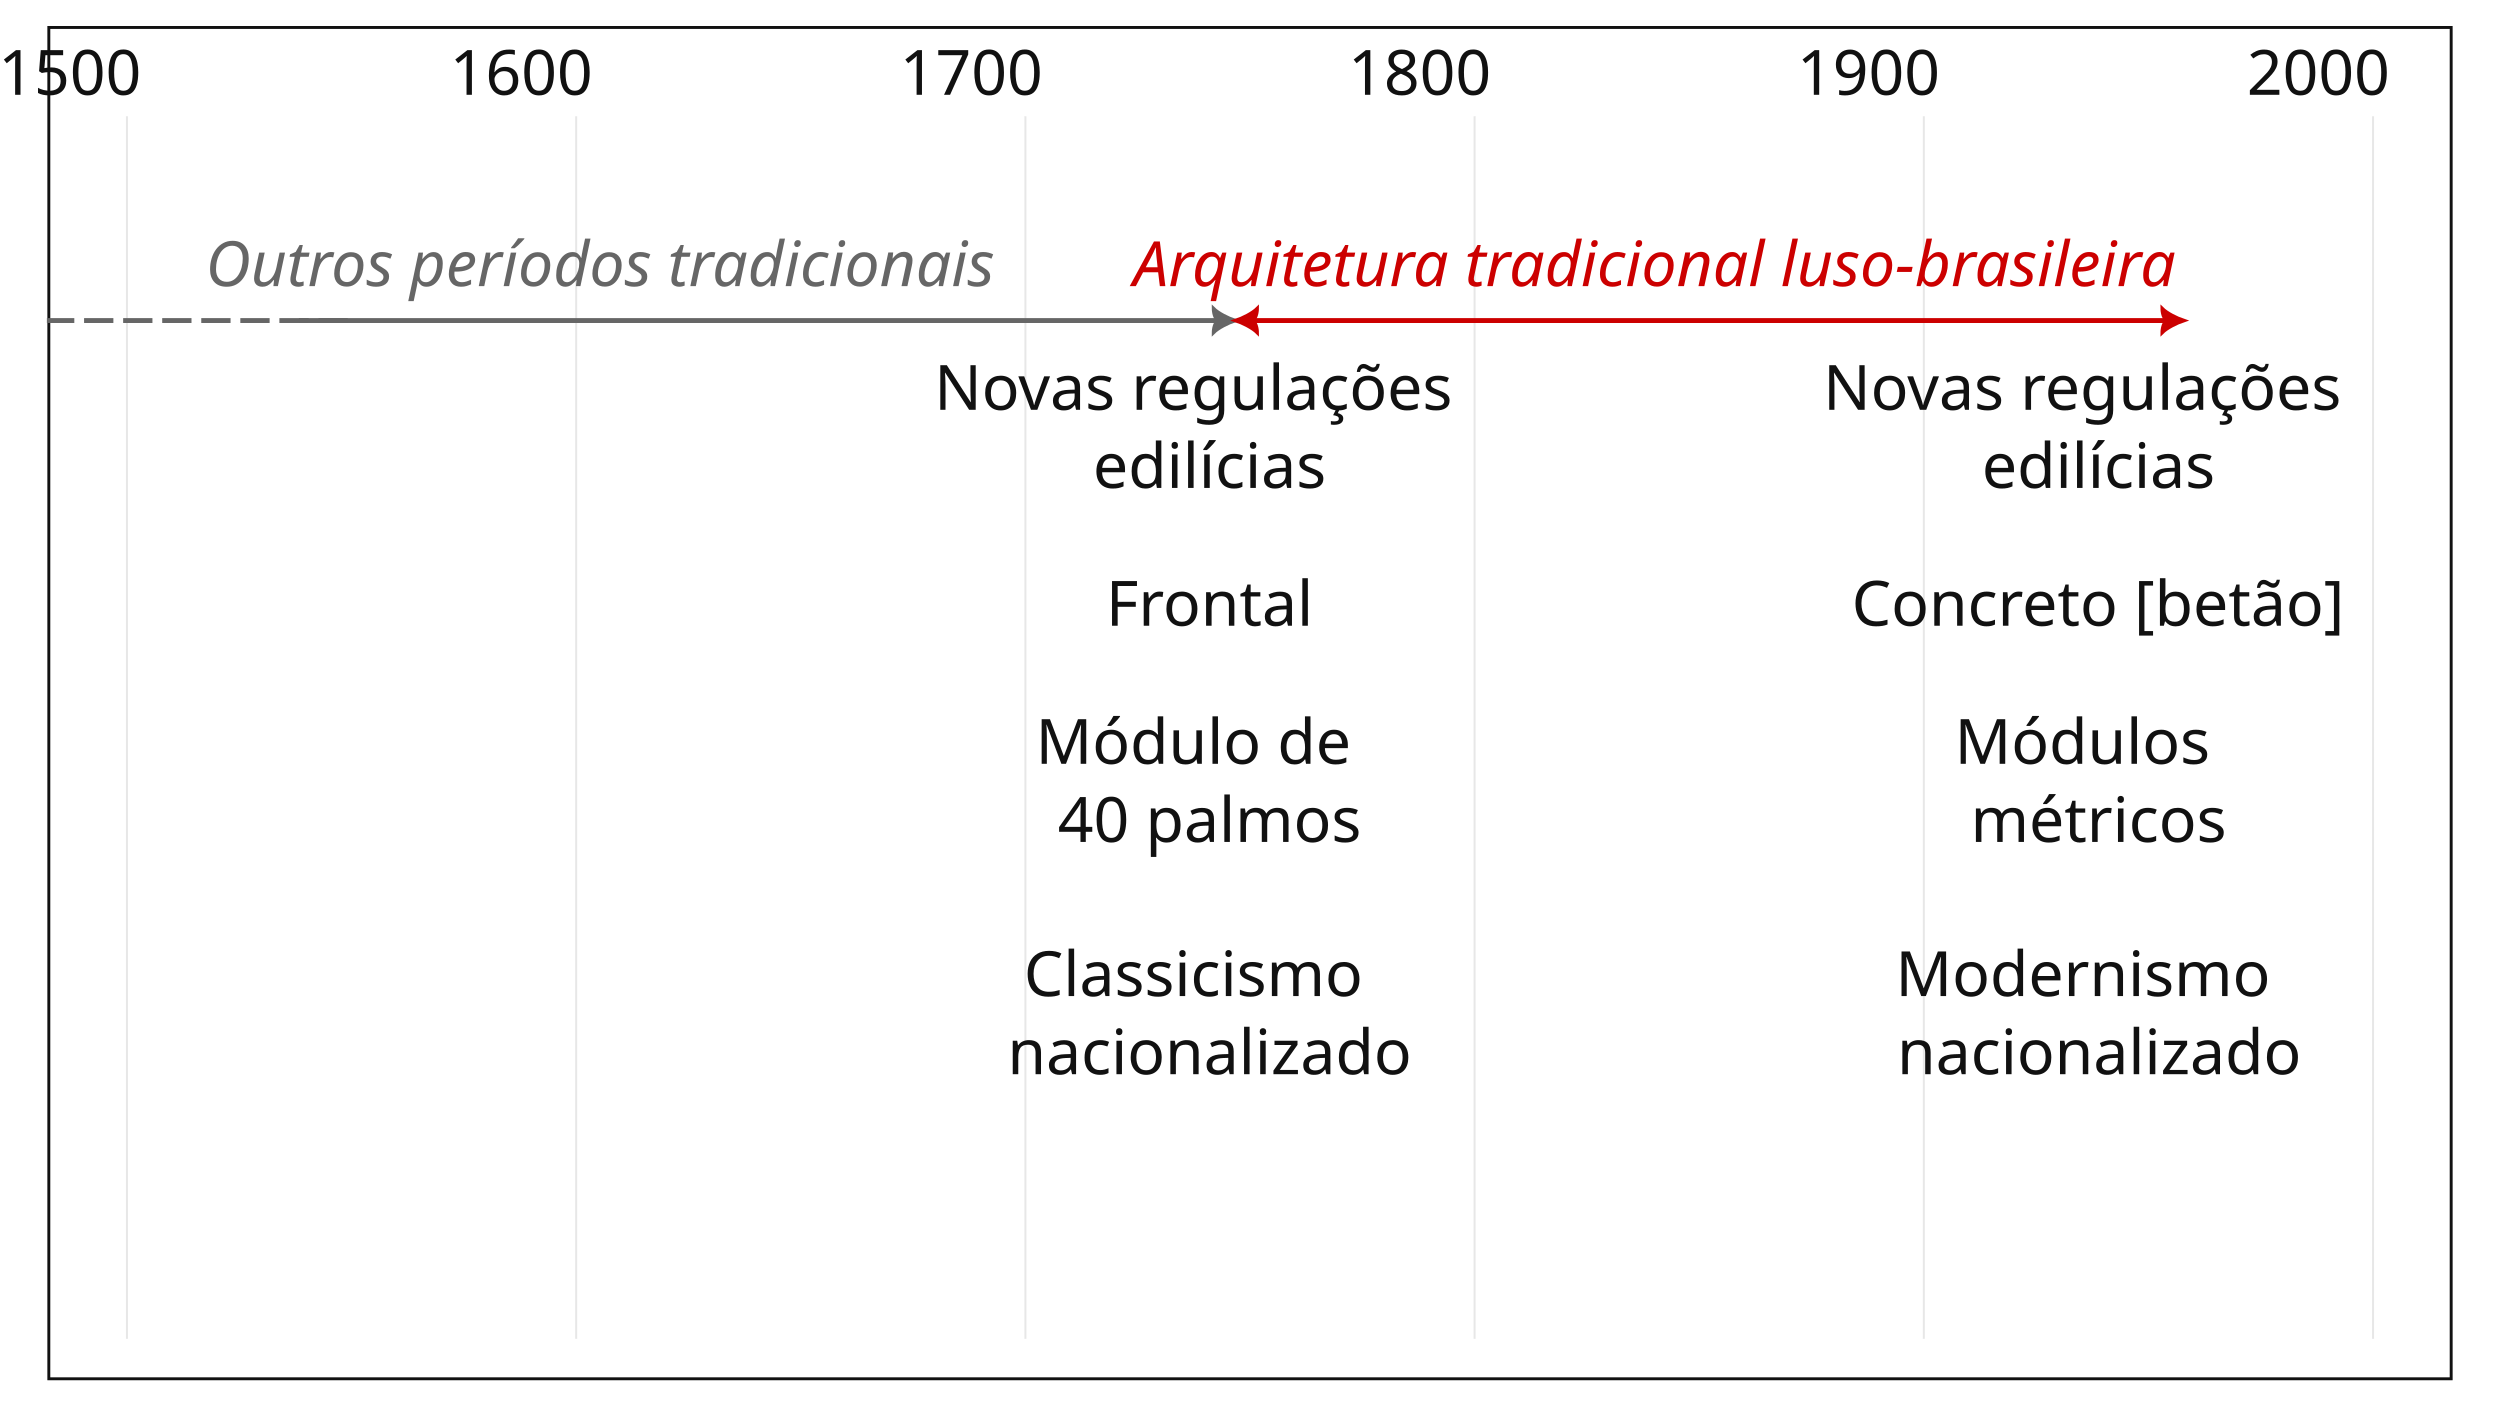
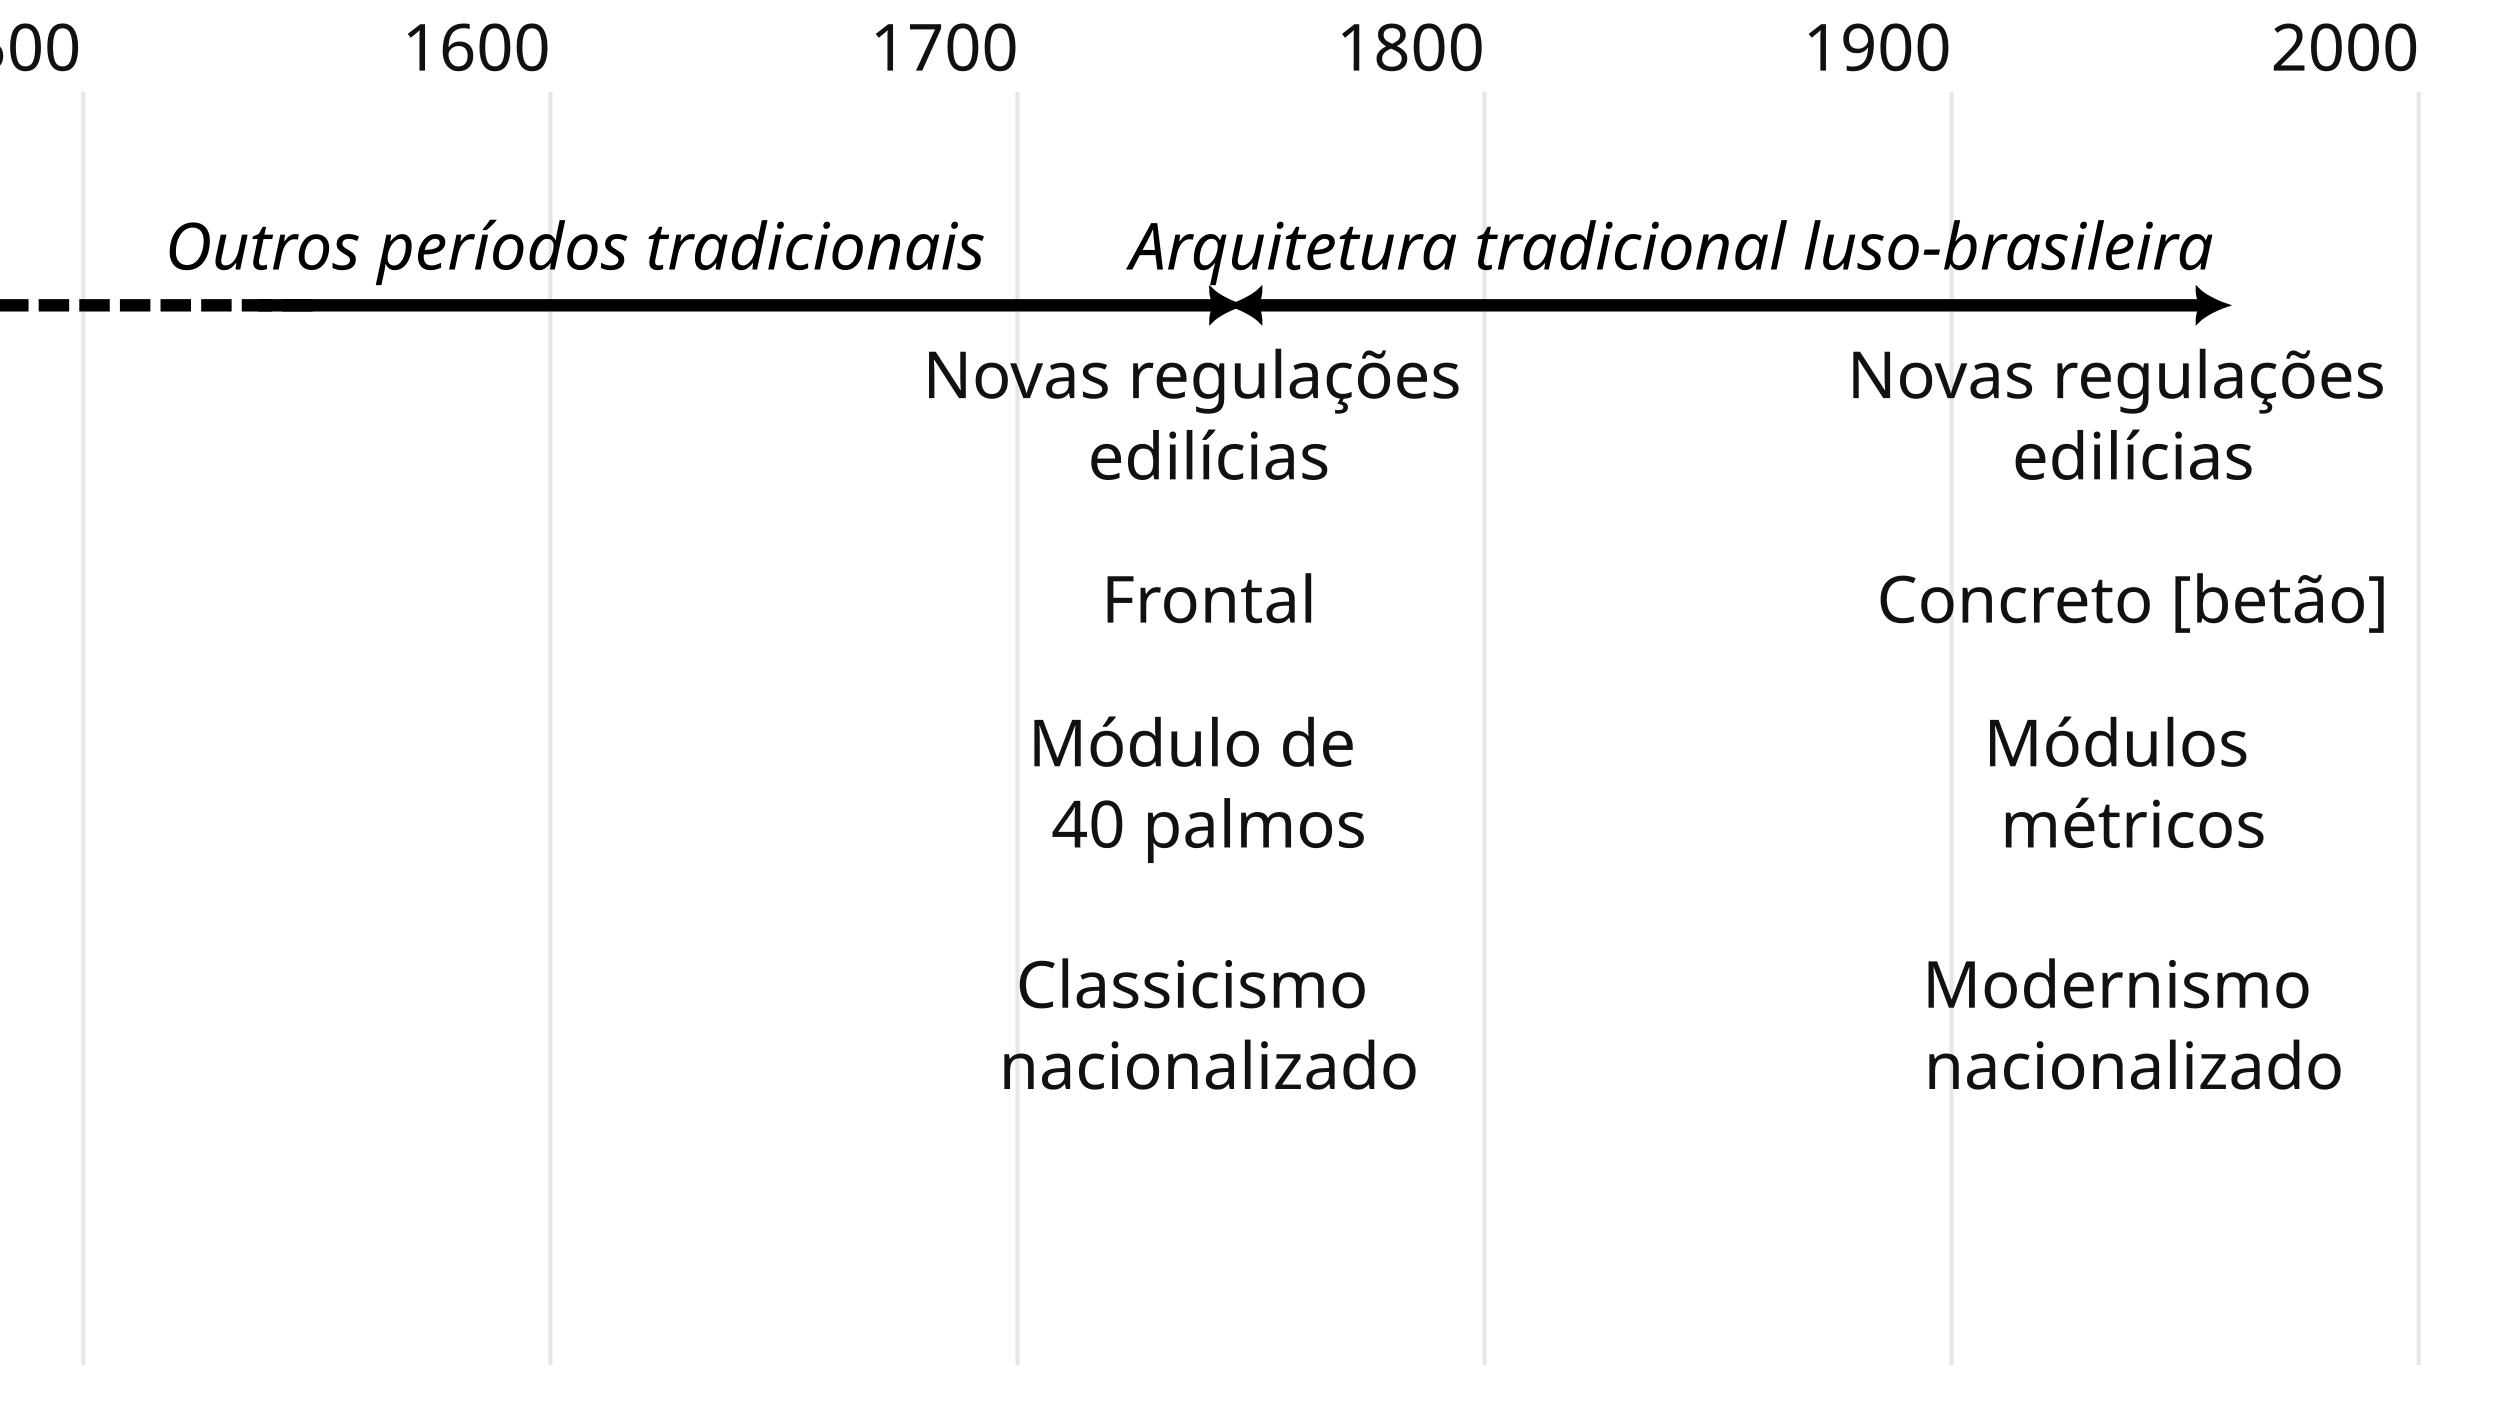
- <svg xmlns="http://www.w3.org/2000/svg" width="2560" height="1440" viewBox="0 0 2560 1440" version="1.1" id="svg1" xml:space="preserve">
+ <svg xmlns="http://www.w3.org/2000/svg" width="160mm" height="90mm" viewBox="0 0 604.724 340.157" version="1.1" id="svg1" xml:space="preserve">
  <defs id="defs1">
-     <marker style="overflow:visible" id="marker31" refX="0" refY="0" orient="auto-start-reverse" markerWidth="1" markerHeight="1" viewBox="0 0 1 1" preserveAspectRatio="xMidYMid">
+     <marker style="overflow:visible" id="marker31" refX="0" refY="0" orient="auto-start-reverse" markerWidth="0.5" markerHeight="0.5" viewBox="0 0 1 1" preserveAspectRatio="xMidYMid">
      <path transform="scale(0.5)" style="fill:context-stroke;fill-rule:evenodd;stroke:context-stroke;stroke-width:1pt" d="m 6,0 c -3,1 -7,3 -9,5 0,0 0,-4 2,-5 -2,-1 -2,-5 -2,-5 2,2 6,4 9,5 z" id="path31" />
    </marker>
-     <marker style="overflow:visible" id="ArrowTriangleStylized" refX="0" refY="0" orient="auto-start-reverse" markerWidth="1" markerHeight="1" viewBox="0 0 1 1" preserveAspectRatio="xMidYMid">
+     <marker style="overflow:visible" id="ArrowTriangleStylized" refX="0" refY="0" orient="auto-start-reverse" markerWidth="0.5" markerHeight="0.5" viewBox="0 0 1 1" preserveAspectRatio="xMidYMid">
      <path transform="scale(0.5)" style="fill:context-stroke;fill-rule:evenodd;stroke:context-stroke;stroke-width:1pt" d="m 6,0 c -3,1 -7,3 -9,5 0,0 0,-4 2,-5 -2,-1 -2,-5 -2,-5 2,2 6,4 9,5 z" id="path4" />
    </marker>
  </defs>
  <g id="layer3" style="display:none" transform="translate(-5378.644)">
    <rect style="fill:#fffff8;fill-opacity:1;stroke:none;stroke-width:5;stroke-linecap:square;stroke-miterlimit:9.999;stroke-opacity:1" id="rect81" width="2560" height="1440" x="5378.644" y="0" />
  </g>
-   <g id="layer1" transform="translate(-5378.644)">
-     <rect style="fill:none;fill-opacity:0.503;stroke:#111111;stroke-width:3;stroke-linecap:square;stroke-miterlimit:9.999;stroke-opacity:1" id="rect68" width="2460" height="1383.75" x="5428.644" y="28.125" />
-     <path style="fill:none;fill-opacity:0.503;stroke:#111111;stroke-width:2.04;stroke-linecap:square;stroke-miterlimit:9.999;stroke-opacity:0.1" d="m 80,70 v 1300 m 460,-1300 v 1300 m 460,-1300 v 1300 m 460,-1300 v 1300 m 460,-1300 v 1300 m 460,-1300 v 1300" id="path68" transform="matrix(1,0,0,0.9615385,5428.644,52.69231)" />
-     <g id="g73" transform="translate(5378.644)">
-       <text xml:space="preserve" style="font-style:normal;font-variant:normal;font-weight:normal;font-stretch:condensed;font-size:64px;font-family:'Fira Sans Condensed';-inkscape-font-specification:'Fira Sans Condensed, Condensed';font-variant-ligatures:discretionary-ligatures historical-ligatures ;font-variant-caps:normal;font-variant-numeric:oldstyle-nums proportional-nums ;text-align:center;text-anchor:middle;fill:#111111;fill-opacity:1;stroke:none;stroke-width:3;stroke-linecap:square;stroke-miterlimit:9.999;stroke-opacity:0.4;font-variant-east-asian:" x="129.728" y="97.072" id="text68">
-         <tspan id="tspan68" x="129.728" y="97.072" style="font-style:normal;font-variant:normal;font-weight:normal;font-stretch:condensed;font-size:64px;font-family:'Fira Sans Condensed';-inkscape-font-specification:'Fira Sans Condensed, Condensed';font-variant-ligatures:discretionary-ligatures historical-ligatures ;font-variant-caps:normal;font-variant-numeric:oldstyle-nums proportional-nums ;text-align:center;text-anchor:middle;fill:#111111;fill-opacity:1;stroke:none;font-variant-east-asian:">1500</tspan>
+   <g id="layer4" transform="translate(-5378.644)">
+     <g id="layer1" transform="matrix(0.2456232,0,0,0.2456232,4045.734,-6.77)" style="stroke-width:4.071">
+       <path style="fill:none;fill-opacity:0.503;stroke:#111111;stroke-width:4.152;stroke-linecap:square;stroke-miterlimit:9.999;stroke-opacity:0.1" d="m 80,70 v 1300 m 460,-1300 v 1300 m 460,-1300 v 1300 m 460,-1300 v 1300 m 460,-1300 v 1300 m 460,-1300 v 1300" id="path68" transform="matrix(1,0,0,0.9615385,5428.644,52.69231)" />
+       <g id="g73" transform="translate(5378.644)" style="stroke-width:4.071">
+         <text xml:space="preserve" style="font-style:normal;font-variant:normal;font-weight:normal;font-stretch:condensed;font-size:64px;font-family:'Fira Sans Condensed';-inkscape-font-specification:'Fira Sans Condensed, Condensed';font-variant-ligatures:discretionary-ligatures historical-ligatures;font-variant-caps:normal;font-variant-numeric:oldstyle-nums proportional-nums;text-align:center;text-anchor:middle;fill:#111111;fill-opacity:1;stroke:none;stroke-width:12.214;stroke-linecap:square;stroke-miterlimit:9.999;stroke-opacity:0.4" x="129.728" y="97.072" id="text68">
+           <tspan id="tspan68" x="129.728" y="97.072" style="font-style:normal;font-variant:normal;font-weight:normal;font-stretch:condensed;font-size:64px;font-family:'Fira Sans Condensed';-inkscape-font-specification:'Fira Sans Condensed, Condensed';font-variant-ligatures:discretionary-ligatures historical-ligatures;font-variant-caps:normal;font-variant-numeric:oldstyle-nums proportional-nums;text-align:center;text-anchor:middle;fill:#111111;fill-opacity:1;stroke:none;stroke-width:12.214">1500</tspan>
+         </text>
+         <text xml:space="preserve" style="font-style:normal;font-variant:normal;font-weight:normal;font-stretch:condensed;font-size:64px;font-family:'Fira Sans Condensed';-inkscape-font-specification:'Fira Sans Condensed, Condensed';font-variant-ligatures:discretionary-ligatures historical-ligatures;font-variant-caps:normal;font-variant-numeric:oldstyle-nums proportional-nums;text-align:center;text-anchor:middle;fill:#111111;fill-opacity:1;stroke:none;stroke-width:12.214;stroke-linecap:square;stroke-miterlimit:9.999;stroke-opacity:0.4" x="591.968" y="97.072" id="text69">
+           <tspan id="tspan69" x="591.968" y="97.072" style="font-style:normal;font-variant:normal;font-weight:normal;font-stretch:condensed;font-size:64px;font-family:'Fira Sans Condensed';-inkscape-font-specification:'Fira Sans Condensed, Condensed';font-variant-ligatures:discretionary-ligatures historical-ligatures;font-variant-caps:normal;font-variant-numeric:oldstyle-nums proportional-nums;text-align:center;text-anchor:middle;fill:#111111;fill-opacity:1;stroke:none;stroke-width:12.214">1600</tspan>
+         </text>
+         <text xml:space="preserve" style="font-style:normal;font-variant:normal;font-weight:normal;font-stretch:condensed;font-size:64px;font-family:'Fira Sans Condensed';-inkscape-font-specification:'Fira Sans Condensed, Condensed';font-variant-ligatures:discretionary-ligatures historical-ligatures;font-variant-caps:normal;font-variant-numeric:oldstyle-nums proportional-nums;text-align:center;text-anchor:middle;fill:#111111;fill-opacity:1;stroke:none;stroke-width:12.214;stroke-linecap:square;stroke-miterlimit:9.999;stroke-opacity:0.4" x="1052.832" y="97.072" id="text70">
+           <tspan id="tspan70" x="1052.832" y="97.072" style="font-style:normal;font-variant:normal;font-weight:normal;font-stretch:condensed;font-size:64px;font-family:'Fira Sans Condensed';-inkscape-font-specification:'Fira Sans Condensed, Condensed';font-variant-ligatures:discretionary-ligatures historical-ligatures;font-variant-caps:normal;font-variant-numeric:oldstyle-nums proportional-nums;text-align:center;text-anchor:middle;fill:#111111;fill-opacity:1;stroke:none;stroke-width:12.214">1700</tspan>
+         </text>
+         <text xml:space="preserve" style="font-style:normal;font-variant:normal;font-weight:normal;font-stretch:condensed;font-size:64px;font-family:'Fira Sans Condensed';-inkscape-font-specification:'Fira Sans Condensed, Condensed';font-variant-ligatures:discretionary-ligatures historical-ligatures;font-variant-caps:normal;font-variant-numeric:oldstyle-nums proportional-nums;text-align:center;text-anchor:middle;fill:#111111;fill-opacity:1;stroke:none;stroke-width:12.214;stroke-linecap:square;stroke-miterlimit:9.999;stroke-opacity:0.4" x="1511.968" y="97.072" id="text71">
+           <tspan id="tspan71" x="1511.968" y="97.072" style="font-style:normal;font-variant:normal;font-weight:normal;font-stretch:condensed;font-size:64px;font-family:'Fira Sans Condensed';-inkscape-font-specification:'Fira Sans Condensed, Condensed';font-variant-ligatures:discretionary-ligatures historical-ligatures;font-variant-caps:normal;font-variant-numeric:oldstyle-nums proportional-nums;text-align:center;text-anchor:middle;fill:#111111;fill-opacity:1;stroke:none;stroke-width:12.214">1800</tspan>
+         </text>
+         <text xml:space="preserve" style="font-style:normal;font-variant:normal;font-weight:normal;font-stretch:condensed;font-size:64px;font-family:'Fira Sans Condensed';-inkscape-font-specification:'Fira Sans Condensed, Condensed';font-variant-ligatures:discretionary-ligatures historical-ligatures;font-variant-caps:normal;font-variant-numeric:oldstyle-nums proportional-nums;text-align:center;text-anchor:middle;fill:#111111;fill-opacity:1;stroke:none;stroke-width:12.214;stroke-linecap:square;stroke-miterlimit:9.999;stroke-opacity:0.4" x="1971.584" y="97.072" id="text72">
+           <tspan id="tspan72" x="1971.584" y="97.072" style="font-style:normal;font-variant:normal;font-weight:normal;font-stretch:condensed;font-size:64px;font-family:'Fira Sans Condensed';-inkscape-font-specification:'Fira Sans Condensed, Condensed';font-variant-ligatures:discretionary-ligatures historical-ligatures;font-variant-caps:normal;font-variant-numeric:oldstyle-nums proportional-nums;text-align:center;text-anchor:middle;fill:#111111;fill-opacity:1;stroke:none;stroke-width:12.214">1900</tspan>
+         </text>
+         <text xml:space="preserve" style="font-style:normal;font-variant:normal;font-weight:normal;font-stretch:condensed;font-size:64px;font-family:'Fira Sans Condensed';-inkscape-font-specification:'Fira Sans Condensed, Condensed';font-variant-ligatures:discretionary-ligatures historical-ligatures;font-variant-caps:normal;font-variant-numeric:oldstyle-nums proportional-nums;text-align:center;text-anchor:middle;fill:#111111;fill-opacity:1;stroke:none;stroke-width:12.214;stroke-linecap:square;stroke-miterlimit:9.999;stroke-opacity:0.4" x="2432.24" y="97.072" id="text73">
+           <tspan x="2432.24" y="97.072" id="tspan73" style="font-style:normal;font-variant:normal;font-weight:normal;font-stretch:condensed;font-size:64px;font-family:'Fira Sans Condensed';-inkscape-font-specification:'Fira Sans Condensed, Condensed';font-variant-ligatures:discretionary-ligatures historical-ligatures;font-variant-caps:normal;font-variant-numeric:oldstyle-nums proportional-nums;stroke-width:12.214">2000</tspan>
+         </text>
+       </g>
+     </g>
+     <g id="g6" transform="matrix(0.2456232,0,0,0.2456232,5274.298,-6.77)" style="stroke-width:4.071">
+       <path style="fill:#cc0000;fill-opacity:1;stroke:#000000;stroke-width:12.214;stroke-linecap:square;stroke-miterlimit:9.999;stroke-opacity:1;marker-start:url(#ArrowTriangleStylized)" d="m 1626.821,328.243 h -941.465" id="path3" />
+       <path style="fill:#cc0000;fill-opacity:1;stroke:#000000;stroke-width:12.214;stroke-linecap:butt;stroke-miterlimit:9.999;stroke-dasharray:30,10;stroke-dashoffset:0;stroke-opacity:1" d="m 732.917,328.243 h -308.095" id="path6" />
+       <text xml:space="preserve" style="font-style:italic;font-variant:normal;font-weight:500;font-stretch:condensed;font-size:64px;font-family:'Fira Sans Condensed';-inkscape-font-specification:'Fira Sans Condensed, Medium Italic Condensed';font-variant-ligatures:discretionary-ligatures historical-ligatures;font-variant-caps:normal;font-variant-numeric:oldstyle-nums proportional-nums;text-align:center;text-anchor:middle;fill:#000000;fill-opacity:1;stroke:none;stroke-width:20.356;stroke-linecap:square;stroke-miterlimit:9.999;stroke-opacity:1" x="1049.465" y="292.993" id="text6">
+         <tspan id="tspan6" x="1049.465" y="292.993" style="font-style:italic;font-variant:normal;font-weight:500;font-stretch:condensed;font-size:64px;font-family:'Fira Sans Condensed';-inkscape-font-specification:'Fira Sans Condensed, Medium Italic Condensed';font-variant-ligatures:discretionary-ligatures historical-ligatures;font-variant-caps:normal;font-variant-numeric:oldstyle-nums proportional-nums;stroke-width:20.356;fill:#000000">Outros períodos tradicionais</tspan>
      </text>
-       <text xml:space="preserve" style="font-style:normal;font-variant:normal;font-weight:normal;font-stretch:condensed;font-size:64px;font-family:'Fira Sans Condensed';-inkscape-font-specification:'Fira Sans Condensed, Condensed';font-variant-ligatures:discretionary-ligatures historical-ligatures ;font-variant-caps:normal;font-variant-numeric:oldstyle-nums proportional-nums ;text-align:center;text-anchor:middle;fill:#111111;fill-opacity:1;stroke:none;stroke-width:3;stroke-linecap:square;stroke-miterlimit:9.999;stroke-opacity:0.4;font-variant-east-asian:" x="591.968" y="97.072" id="text69">
-         <tspan id="tspan69" x="591.968" y="97.072" style="font-style:normal;font-variant:normal;font-weight:normal;font-stretch:condensed;font-size:64px;font-family:'Fira Sans Condensed';-inkscape-font-specification:'Fira Sans Condensed, Condensed';font-variant-ligatures:discretionary-ligatures historical-ligatures ;font-variant-caps:normal;font-variant-numeric:oldstyle-nums proportional-nums ;text-align:center;text-anchor:middle;fill:#111111;fill-opacity:1;stroke:none;font-variant-east-asian:">1600</tspan>
-       </text>
-       <text xml:space="preserve" style="font-style:normal;font-variant:normal;font-weight:normal;font-stretch:condensed;font-size:64px;font-family:'Fira Sans Condensed';-inkscape-font-specification:'Fira Sans Condensed, Condensed';font-variant-ligatures:discretionary-ligatures historical-ligatures ;font-variant-caps:normal;font-variant-numeric:oldstyle-nums proportional-nums ;text-align:center;text-anchor:middle;fill:#111111;fill-opacity:1;stroke:none;stroke-width:3;stroke-linecap:square;stroke-miterlimit:9.999;stroke-opacity:0.4;font-variant-east-asian:" x="1052.832" y="97.072" id="text70">
-         <tspan id="tspan70" x="1052.832" y="97.072" style="font-style:normal;font-variant:normal;font-weight:normal;font-stretch:condensed;font-size:64px;font-family:'Fira Sans Condensed';-inkscape-font-specification:'Fira Sans Condensed, Condensed';font-variant-ligatures:discretionary-ligatures historical-ligatures ;font-variant-caps:normal;font-variant-numeric:oldstyle-nums proportional-nums ;text-align:center;text-anchor:middle;fill:#111111;fill-opacity:1;stroke:none;font-variant-east-asian:">1700</tspan>
-       </text>
-       <text xml:space="preserve" style="font-style:normal;font-variant:normal;font-weight:normal;font-stretch:condensed;font-size:64px;font-family:'Fira Sans Condensed';-inkscape-font-specification:'Fira Sans Condensed, Condensed';font-variant-ligatures:discretionary-ligatures historical-ligatures ;font-variant-caps:normal;font-variant-numeric:oldstyle-nums proportional-nums ;text-align:center;text-anchor:middle;fill:#111111;fill-opacity:1;stroke:none;stroke-width:3;stroke-linecap:square;stroke-miterlimit:9.999;stroke-opacity:0.4;font-variant-east-asian:" x="1511.968" y="97.072" id="text71">
-         <tspan id="tspan71" x="1511.968" y="97.072" style="font-style:normal;font-variant:normal;font-weight:normal;font-stretch:condensed;font-size:64px;font-family:'Fira Sans Condensed';-inkscape-font-specification:'Fira Sans Condensed, Condensed';font-variant-ligatures:discretionary-ligatures historical-ligatures ;font-variant-caps:normal;font-variant-numeric:oldstyle-nums proportional-nums ;text-align:center;text-anchor:middle;fill:#111111;fill-opacity:1;stroke:none;font-variant-east-asian:">1800</tspan>
-       </text>
-       <text xml:space="preserve" style="font-style:normal;font-variant:normal;font-weight:normal;font-stretch:condensed;font-size:64px;font-family:'Fira Sans Condensed';-inkscape-font-specification:'Fira Sans Condensed, Condensed';font-variant-ligatures:discretionary-ligatures historical-ligatures ;font-variant-caps:normal;font-variant-numeric:oldstyle-nums proportional-nums ;text-align:center;text-anchor:middle;fill:#111111;fill-opacity:1;stroke:none;stroke-width:3;stroke-linecap:square;stroke-miterlimit:9.999;stroke-opacity:0.4;font-variant-east-asian:" x="1971.584" y="97.072" id="text72">
-         <tspan id="tspan72" x="1971.584" y="97.072" style="font-style:normal;font-variant:normal;font-weight:normal;font-stretch:condensed;font-size:64px;font-family:'Fira Sans Condensed';-inkscape-font-specification:'Fira Sans Condensed, Condensed';font-variant-ligatures:discretionary-ligatures historical-ligatures ;font-variant-caps:normal;font-variant-numeric:oldstyle-nums proportional-nums ;text-align:center;text-anchor:middle;fill:#111111;fill-opacity:1;stroke:none;font-variant-east-asian:">1900</tspan>
-       </text>
-       <text xml:space="preserve" style="font-style:normal;font-variant:normal;font-weight:normal;font-stretch:condensed;font-size:64px;font-family:'Fira Sans Condensed';-inkscape-font-specification:'Fira Sans Condensed, Condensed';font-variant-ligatures:discretionary-ligatures historical-ligatures ;font-variant-caps:normal;font-variant-numeric:oldstyle-nums proportional-nums ;text-align:center;text-anchor:middle;fill:#111111;fill-opacity:1;stroke:none;stroke-width:3;stroke-linecap:square;stroke-miterlimit:9.999;stroke-opacity:0.4;font-variant-east-asian:" x="2432.24" y="97.072" id="text73">
-         <tspan x="2432.24" y="97.072" id="tspan73" style="-inkscape-font-specification:'Fira Sans Condensed, Condensed';font-family:'Fira Sans Condensed';font-weight:normal;font-style:normal;font-stretch:condensed;font-variant:normal;font-size:64px;font-variant-ligatures:discretionary-ligatures historical-ligatures ;font-variant-caps:normal;font-variant-numeric:oldstyle-nums proportional-nums ;font-variant-east-asian:">2000</tspan>
+       <text xml:space="preserve" style="font-size:17px;line-height:1.4;font-family:'Liberation Sans';-inkscape-font-specification:'Liberation Sans, Normal';letter-spacing:0px;fill:#666666;stroke:#666666;stroke-width:40.713;stroke-linecap:butt;stroke-dasharray:48.855, 48.855;stroke-dashoffset:0" x="1247.485" y="-160.589" id="text16">
+         <tspan id="tspan16" x="1247.485" y="-160.589" style="stroke-width:40.713" />
      </text>
    </g>
-   </g>
-   <g id="layer4" transform="translate(-5378.644)">
-     <g id="g6" transform="translate(5001.823)">
-       <path style="fill:#cc0000;fill-opacity:1;stroke:#666666;stroke-width:5;stroke-linecap:square;stroke-miterlimit:9.999;stroke-opacity:1;marker-start:url(#ArrowTriangleStylized)" d="m 1626.821,328.243 h -941.465" id="path3" />
-       <path style="fill:#cc0000;fill-opacity:1;stroke:#666666;stroke-width:5;stroke-linecap:butt;stroke-miterlimit:9.999;stroke-dasharray:30, 10;stroke-dashoffset:0;stroke-opacity:1" d="m 732.917,328.243 h -308.095" id="path6" />
-       <text xml:space="preserve" style="font-style:italic;font-variant:normal;font-weight:500;font-stretch:condensed;font-size:64px;font-family:'Fira Sans Condensed';-inkscape-font-specification:'Fira Sans Condensed, Medium Italic Condensed';font-variant-ligatures:discretionary-ligatures historical-ligatures;font-variant-caps:normal;font-variant-numeric:oldstyle-nums proportional-nums;text-align:center;text-anchor:middle;fill:#666666;fill-opacity:1;stroke:none;stroke-width:5;stroke-linecap:square;stroke-miterlimit:9.999;stroke-opacity:1" x="1049.465" y="292.993" id="text6">
-         <tspan id="tspan6" x="1049.465" y="292.993" style="font-style:italic;font-variant:normal;font-weight:500;font-stretch:condensed;font-size:64px;font-family:'Fira Sans Condensed';-inkscape-font-specification:'Fira Sans Condensed, Medium Italic Condensed';font-variant-ligatures:discretionary-ligatures historical-ligatures;font-variant-caps:normal;font-variant-numeric:oldstyle-nums proportional-nums">Outros períodos tradicionais</tspan>
-       </text>
-       <text xml:space="preserve" style="font-size:17px;line-height:1.4;font-family:'Liberation Sans';-inkscape-font-specification:'Liberation Sans, Normal';letter-spacing:0px;fill:#666666;stroke:#666666;stroke-width:10;stroke-linecap:butt;stroke-dasharray:12, 12;stroke-dashoffset:0" x="1247.485" y="-160.589" id="text16">
-         <tspan id="tspan16" x="1247.485" y="-160.589" />
+     <g id="g32" transform="matrix(0.2456232,0,0,0.2456232,5576.906,-6.77)" style="stroke-width:4.071">
+       <path style="fill:#000000;fill-opacity:1;stroke:#000000;stroke-width:12.214;stroke-linecap:square;stroke-miterlimit:9.999;stroke-opacity:1;marker-start:url(#ArrowTriangleStylized);marker-end:url(#marker31)" d="m 424.821,328.243 h 941.465" id="path32" />
+       <text xml:space="preserve" style="font-style:italic;font-variant:normal;font-weight:500;font-stretch:condensed;font-size:64px;font-family:'Fira Sans Condensed';-inkscape-font-specification:'Fira Sans Condensed, Medium Italic Condensed';font-variant-ligatures:discretionary-ligatures historical-ligatures;font-variant-caps:normal;font-variant-numeric:oldstyle-nums proportional-nums;text-align:center;text-anchor:middle;fill:#000000;fill-opacity:1;stroke:none;stroke-width:20.356;stroke-linecap:square;stroke-miterlimit:9.999;stroke-opacity:1" x="897.25" y="292.993" id="text32">
+         <tspan id="tspan32" x="897.25" y="292.993" style="font-style:italic;font-variant:normal;font-weight:500;font-stretch:condensed;font-size:64px;font-family:'Fira Sans Condensed';-inkscape-font-specification:'Fira Sans Condensed, Medium Italic Condensed';font-variant-ligatures:discretionary-ligatures historical-ligatures;font-variant-caps:normal;font-variant-numeric:oldstyle-nums proportional-nums;stroke-width:20.356;fill:#000000">Arquitetura tradicional luso-brasileira</tspan>
      </text>
    </g>
-     <g id="g32" transform="translate(6233.823)">
-       <path style="fill:#cc0000;fill-opacity:1;stroke:#cc0000;stroke-width:5;stroke-linecap:square;stroke-miterlimit:9.999;stroke-opacity:1;marker-start:url(#ArrowTriangleStylized);marker-end:url(#marker31)" d="m 424.821,328.243 h 941.465" id="path32" />
-       <text xml:space="preserve" style="font-style:italic;font-variant:normal;font-weight:500;font-stretch:condensed;font-size:64px;font-family:'Fira Sans Condensed';-inkscape-font-specification:'Fira Sans Condensed, Medium Italic Condensed';font-variant-ligatures:discretionary-ligatures historical-ligatures;font-variant-caps:normal;font-variant-numeric:oldstyle-nums proportional-nums;text-align:center;text-anchor:middle;fill:#cc0000;fill-opacity:1;stroke:none;stroke-width:5;stroke-linecap:square;stroke-miterlimit:9.999;stroke-opacity:1" x="897.25" y="292.993" id="text32">
-         <tspan id="tspan32" x="897.25" y="292.993" style="-inkscape-font-specification:'Fira Sans Condensed, Medium Italic Condensed';font-family:'Fira Sans Condensed';font-weight:500;font-style:italic;font-stretch:condensed;font-variant:normal;font-size:64px;font-variant-ligatures:discretionary-ligatures historical-ligatures ;font-variant-caps:normal;font-variant-numeric:oldstyle-nums proportional-nums ;font-variant-east-asian:">Arquitetura tradicional luso-brasileira</tspan>
-       </text>
-     </g>
-     <text xml:space="preserve" style="font-style:normal;font-variant:normal;font-weight:300;font-stretch:condensed;font-size:64px;font-family:'Fira Sans Condensed';-inkscape-font-specification:'Fira Sans Condensed, Light Condensed';font-variant-ligatures:discretionary-ligatures historical-ligatures ;font-variant-caps:normal;font-variant-numeric:oldstyle-nums proportional-nums ;text-align:center;text-anchor:middle;fill:#111111;fill-opacity:1;stroke:none;stroke-width:5;stroke-linecap:butt;stroke-miterlimit:9.999;stroke-dasharray:30, 10;stroke-dashoffset:0;stroke-opacity:1;font-variant-east-asian:" x="6658.836" y="419.647" id="text33">
-       <tspan id="tspan33" x="6658.836" y="419.647" style="-inkscape-font-specification:'Fira Sans Condensed, Light Condensed';font-family:'Fira Sans Condensed';font-weight:300;font-style:normal;font-stretch:condensed;font-variant:normal;font-size:64px;font-variant-ligatures:discretionary-ligatures historical-ligatures ;font-variant-caps:normal;font-variant-numeric:oldstyle-nums proportional-nums ;font-variant-east-asian:">Novas regulações</tspan>
-       <tspan x="6658.836" y="499.647" id="tspan34" style="-inkscape-font-specification:'Fira Sans Condensed, Light Condensed';font-family:'Fira Sans Condensed';font-weight:300;font-style:normal;font-stretch:condensed;font-variant:normal;font-size:64px;font-variant-ligatures:discretionary-ligatures historical-ligatures ;font-variant-caps:normal;font-variant-numeric:oldstyle-nums proportional-nums ;font-variant-east-asian:">edilícias</tspan>
+     <text xml:space="preserve" style="font-style:normal;font-variant:normal;font-weight:300;font-stretch:condensed;font-size:15.72px;font-family:'Fira Sans Condensed';-inkscape-font-specification:'Fira Sans Condensed, Light Condensed';font-variant-ligatures:discretionary-ligatures historical-ligatures;font-variant-caps:normal;font-variant-numeric:oldstyle-nums proportional-nums;text-align:center;text-anchor:middle;fill:#111111;fill-opacity:1;stroke:none;stroke-width:5;stroke-linecap:butt;stroke-miterlimit:9.999;stroke-dasharray:30, 10;stroke-dashoffset:0;stroke-opacity:1" x="5681.299" y="96.305" id="text33">
+       <tspan id="tspan33" x="5681.299" y="96.305" style="font-style:normal;font-variant:normal;font-weight:300;font-stretch:condensed;font-size:15.72px;font-family:'Fira Sans Condensed';-inkscape-font-specification:'Fira Sans Condensed, Light Condensed';font-variant-ligatures:discretionary-ligatures historical-ligatures;font-variant-caps:normal;font-variant-numeric:oldstyle-nums proportional-nums;stroke-width:5">Novas regulações</tspan>
+       <tspan x="5681.299" y="115.955" id="tspan34" style="font-style:normal;font-variant:normal;font-weight:300;font-stretch:condensed;font-size:15.72px;font-family:'Fira Sans Condensed';-inkscape-font-specification:'Fira Sans Condensed, Light Condensed';font-variant-ligatures:discretionary-ligatures historical-ligatures;font-variant-caps:normal;font-variant-numeric:oldstyle-nums proportional-nums;stroke-width:5">edilícias</tspan>
    </text>
-     <text xml:space="preserve" style="font-style:normal;font-variant:normal;font-weight:300;font-stretch:condensed;font-size:64px;font-family:'Fira Sans Condensed';-inkscape-font-specification:'Fira Sans Condensed, Light Condensed';font-variant-ligatures:discretionary-ligatures historical-ligatures ;font-variant-caps:normal;font-variant-numeric:oldstyle-nums proportional-nums ;text-align:center;text-anchor:middle;display:inline;fill:#111111;fill-opacity:1;stroke:none;stroke-width:5;stroke-linecap:butt;stroke-miterlimit:9.999;stroke-dasharray:30, 10;stroke-dashoffset:0;stroke-opacity:1;font-variant-east-asian:" x="7569.101" y="419.647" id="text36">
-       <tspan id="tspan35" x="7569.101" y="419.647" style="-inkscape-font-specification:'Fira Sans Condensed, Light Condensed';font-family:'Fira Sans Condensed';font-weight:300;font-style:normal;font-stretch:condensed;font-variant:normal;font-size:64px;font-variant-ligatures:discretionary-ligatures historical-ligatures ;font-variant-caps:normal;font-variant-numeric:oldstyle-nums proportional-nums ;font-variant-east-asian:">Novas regulações</tspan>
-       <tspan x="7569.101" y="499.647" id="tspan36" style="-inkscape-font-specification:'Fira Sans Condensed, Light Condensed';font-family:'Fira Sans Condensed';font-weight:300;font-style:normal;font-stretch:condensed;font-variant:normal;font-size:64px;font-variant-ligatures:discretionary-ligatures historical-ligatures ;font-variant-caps:normal;font-variant-numeric:oldstyle-nums proportional-nums ;font-variant-east-asian:">edilícias</tspan>
+     <text xml:space="preserve" style="font-style:normal;font-variant:normal;font-weight:300;font-stretch:condensed;font-size:15.72px;font-family:'Fira Sans Condensed';-inkscape-font-specification:'Fira Sans Condensed, Light Condensed';font-variant-ligatures:discretionary-ligatures historical-ligatures;font-variant-caps:normal;font-variant-numeric:oldstyle-nums proportional-nums;text-align:center;text-anchor:middle;display:inline;fill:#111111;fill-opacity:1;stroke:none;stroke-width:5;stroke-linecap:butt;stroke-miterlimit:9.999;stroke-dasharray:30, 10;stroke-dashoffset:0;stroke-opacity:1" x="5904.881" y="96.305" id="text36">
+       <tspan id="tspan35" x="5904.881" y="96.305" style="font-style:normal;font-variant:normal;font-weight:300;font-stretch:condensed;font-size:15.72px;font-family:'Fira Sans Condensed';-inkscape-font-specification:'Fira Sans Condensed, Light Condensed';font-variant-ligatures:discretionary-ligatures historical-ligatures;font-variant-caps:normal;font-variant-numeric:oldstyle-nums proportional-nums;stroke-width:5">Novas regulações</tspan>
+       <tspan x="5904.881" y="115.955" id="tspan36" style="font-style:normal;font-variant:normal;font-weight:300;font-stretch:condensed;font-size:15.72px;font-family:'Fira Sans Condensed';-inkscape-font-specification:'Fira Sans Condensed, Light Condensed';font-variant-ligatures:discretionary-ligatures historical-ligatures;font-variant-caps:normal;font-variant-numeric:oldstyle-nums proportional-nums;stroke-width:5">edilícias</tspan>
    </text>
-     <text xml:space="preserve" style="font-style:normal;font-variant:normal;font-weight:300;font-stretch:condensed;font-size:64px;font-family:'Fira Sans Condensed';-inkscape-font-specification:'Fira Sans Condensed, Light Condensed';font-variant-ligatures:discretionary-ligatures historical-ligatures ;font-variant-caps:normal;font-variant-numeric:oldstyle-nums proportional-nums ;text-align:center;text-anchor:middle;fill:#111111;fill-opacity:1;stroke:none;stroke-width:5;stroke-linecap:butt;stroke-miterlimit:9.999;stroke-dasharray:30, 10;stroke-dashoffset:0;stroke-opacity:1;font-variant-east-asian:" x="6658.836" y="640.723" id="text38">
-       <tspan x="6658.836" y="640.723" id="tspan38" style="-inkscape-font-specification:'Fira Sans Condensed, Light Condensed';font-family:'Fira Sans Condensed';font-weight:300;font-style:normal;font-stretch:condensed;font-variant:normal;font-size:64px;font-variant-ligatures:discretionary-ligatures historical-ligatures ;font-variant-caps:normal;font-variant-numeric:oldstyle-nums proportional-nums ;font-variant-east-asian:">Frontal</tspan>
+     <text xml:space="preserve" style="font-style:normal;font-variant:normal;font-weight:300;font-stretch:condensed;font-size:15.72px;font-family:'Fira Sans Condensed';-inkscape-font-specification:'Fira Sans Condensed, Light Condensed';font-variant-ligatures:discretionary-ligatures historical-ligatures;font-variant-caps:normal;font-variant-numeric:oldstyle-nums proportional-nums;text-align:center;text-anchor:middle;fill:#111111;fill-opacity:1;stroke:none;stroke-width:5;stroke-linecap:butt;stroke-miterlimit:9.999;stroke-dasharray:30, 10;stroke-dashoffset:0;stroke-opacity:1" x="5681.299" y="150.606" id="text38">
+       <tspan x="5681.299" y="150.606" id="tspan38" style="font-style:normal;font-variant:normal;font-weight:300;font-stretch:condensed;font-size:15.72px;font-family:'Fira Sans Condensed';-inkscape-font-specification:'Fira Sans Condensed, Light Condensed';font-variant-ligatures:discretionary-ligatures historical-ligatures;font-variant-caps:normal;font-variant-numeric:oldstyle-nums proportional-nums;stroke-width:5">Frontal</tspan>
    </text>
-     <text xml:space="preserve" style="font-style:normal;font-variant:normal;font-weight:300;font-stretch:condensed;font-size:64px;font-family:'Fira Sans Condensed';-inkscape-font-specification:'Fira Sans Condensed, Light Condensed';font-variant-ligatures:discretionary-ligatures historical-ligatures ;font-variant-caps:normal;font-variant-numeric:oldstyle-nums proportional-nums ;text-align:center;text-anchor:middle;fill:#111111;fill-opacity:1;stroke:none;stroke-width:5;stroke-linecap:butt;stroke-miterlimit:9.999;stroke-dasharray:30, 10;stroke-dashoffset:0;stroke-opacity:1;font-variant-east-asian:" x="6658.836" y="1020" id="text39">
-       <tspan x="6658.836" y="1020" id="tspan39" style="-inkscape-font-specification:'Fira Sans Condensed, Light Condensed';font-family:'Fira Sans Condensed';font-weight:300;font-style:normal;font-stretch:condensed;font-variant:normal;font-size:64px;font-variant-ligatures:discretionary-ligatures historical-ligatures ;font-variant-caps:normal;font-variant-numeric:oldstyle-nums proportional-nums ;font-variant-east-asian:">Classicismo</tspan>
-       <tspan x="6658.836" y="1100.001" id="tspan40" style="-inkscape-font-specification:'Fira Sans Condensed, Light Condensed';font-family:'Fira Sans Condensed';font-weight:300;font-style:normal;font-stretch:condensed;font-variant:normal;font-size:64px;font-variant-ligatures:discretionary-ligatures historical-ligatures ;font-variant-caps:normal;font-variant-numeric:oldstyle-nums proportional-nums ;font-variant-east-asian:">nacionalizado</tspan>
+     <text xml:space="preserve" style="font-style:normal;font-variant:normal;font-weight:300;font-stretch:condensed;font-size:15.72px;font-family:'Fira Sans Condensed';-inkscape-font-specification:'Fira Sans Condensed, Light Condensed';font-variant-ligatures:discretionary-ligatures historical-ligatures;font-variant-caps:normal;font-variant-numeric:oldstyle-nums proportional-nums;text-align:center;text-anchor:middle;fill:#111111;fill-opacity:1;stroke:none;stroke-width:5;stroke-linecap:butt;stroke-miterlimit:9.999;stroke-dasharray:30, 10;stroke-dashoffset:0;stroke-opacity:1" x="5681.299" y="243.766" id="text39">
+       <tspan x="5681.299" y="243.766" id="tspan39" style="font-style:normal;font-variant:normal;font-weight:300;font-stretch:condensed;font-size:15.72px;font-family:'Fira Sans Condensed';-inkscape-font-specification:'Fira Sans Condensed, Light Condensed';font-variant-ligatures:discretionary-ligatures historical-ligatures;font-variant-caps:normal;font-variant-numeric:oldstyle-nums proportional-nums;stroke-width:5">Classicismo</tspan>
+       <tspan x="5681.299" y="263.416" id="tspan40" style="font-style:normal;font-variant:normal;font-weight:300;font-stretch:condensed;font-size:15.72px;font-family:'Fira Sans Condensed';-inkscape-font-specification:'Fira Sans Condensed, Light Condensed';font-variant-ligatures:discretionary-ligatures historical-ligatures;font-variant-caps:normal;font-variant-numeric:oldstyle-nums proportional-nums;stroke-width:5">nacionalizado</tspan>
    </text>
-     <text xml:space="preserve" style="font-style:normal;font-variant:normal;font-weight:300;font-stretch:condensed;font-size:64px;font-family:'Fira Sans Condensed';-inkscape-font-specification:'Fira Sans Condensed, Light Condensed';font-variant-ligatures:discretionary-ligatures historical-ligatures;font-variant-caps:normal;font-variant-numeric:oldstyle-nums proportional-nums;text-align:center;text-anchor:middle;fill:#111111;fill-opacity:1;stroke:none;stroke-width:5;stroke-linecap:butt;stroke-miterlimit:9.999;stroke-dasharray:30, 10;stroke-dashoffset:0;stroke-opacity:1" x="7568.589" y="640.723" id="text41">
-       <tspan x="7568.589" y="640.723" id="tspan41" style="font-style:normal;font-variant:normal;font-weight:300;font-stretch:condensed;font-size:64px;font-family:'Fira Sans Condensed';-inkscape-font-specification:'Fira Sans Condensed, Light Condensed';font-variant-ligatures:discretionary-ligatures historical-ligatures;font-variant-caps:normal;font-variant-numeric:oldstyle-nums proportional-nums">Concreto [betão]</tspan>
+     <text xml:space="preserve" style="font-style:normal;font-variant:normal;font-weight:300;font-stretch:condensed;font-size:15.72px;font-family:'Fira Sans Condensed';-inkscape-font-specification:'Fira Sans Condensed, Light Condensed';font-variant-ligatures:discretionary-ligatures historical-ligatures;font-variant-caps:normal;font-variant-numeric:oldstyle-nums proportional-nums;text-align:center;text-anchor:middle;fill:#111111;fill-opacity:1;stroke:none;stroke-width:5;stroke-linecap:butt;stroke-miterlimit:9.999;stroke-dasharray:30, 10;stroke-dashoffset:0;stroke-opacity:1" x="5904.755" y="150.606" id="text41">
+       <tspan x="5904.755" y="150.606" id="tspan41" style="font-style:normal;font-variant:normal;font-weight:300;font-stretch:condensed;font-size:15.72px;font-family:'Fira Sans Condensed';-inkscape-font-specification:'Fira Sans Condensed, Light Condensed';font-variant-ligatures:discretionary-ligatures historical-ligatures;font-variant-caps:normal;font-variant-numeric:oldstyle-nums proportional-nums;stroke-width:5">Concreto [betão]</tspan>
    </text>
-     <text xml:space="preserve" style="font-style:normal;font-variant:normal;font-weight:300;font-stretch:condensed;font-size:64px;font-family:'Fira Sans Condensed';-inkscape-font-specification:'Fira Sans Condensed, Light Condensed';font-variant-ligatures:discretionary-ligatures historical-ligatures ;font-variant-caps:normal;font-variant-numeric:oldstyle-nums proportional-nums ;text-align:center;text-anchor:middle;fill:#111111;fill-opacity:1;stroke:none;stroke-width:5;stroke-linecap:butt;stroke-miterlimit:9.999;stroke-dasharray:30, 10;stroke-dashoffset:0;stroke-opacity:1;font-variant-east-asian:" x="7569.811" y="1020" id="text43">
-       <tspan x="7569.811" y="1020" id="tspan42" style="-inkscape-font-specification:'Fira Sans Condensed, Light Condensed';font-family:'Fira Sans Condensed';font-weight:300;font-style:normal;font-stretch:condensed;font-variant:normal;font-size:64px;font-variant-ligatures:discretionary-ligatures historical-ligatures ;font-variant-caps:normal;font-variant-numeric:oldstyle-nums proportional-nums ;font-variant-east-asian:">Modernismo</tspan>
-       <tspan x="7569.811" y="1100.001" id="tspan43" style="-inkscape-font-specification:'Fira Sans Condensed, Light Condensed';font-family:'Fira Sans Condensed';font-weight:300;font-style:normal;font-stretch:condensed;font-variant:normal;font-size:64px;font-variant-ligatures:discretionary-ligatures historical-ligatures ;font-variant-caps:normal;font-variant-numeric:oldstyle-nums proportional-nums ;font-variant-east-asian:">nacionalizado</tspan>
+     <text xml:space="preserve" style="font-style:normal;font-variant:normal;font-weight:300;font-stretch:condensed;font-size:15.72px;font-family:'Fira Sans Condensed';-inkscape-font-specification:'Fira Sans Condensed, Light Condensed';font-variant-ligatures:discretionary-ligatures historical-ligatures;font-variant-caps:normal;font-variant-numeric:oldstyle-nums proportional-nums;text-align:center;text-anchor:middle;fill:#111111;fill-opacity:1;stroke:none;stroke-width:5;stroke-linecap:butt;stroke-miterlimit:9.999;stroke-dasharray:30, 10;stroke-dashoffset:0;stroke-opacity:1" x="5905.056" y="243.766" id="text43">
+       <tspan x="5905.056" y="243.766" id="tspan42" style="font-style:normal;font-variant:normal;font-weight:300;font-stretch:condensed;font-size:15.72px;font-family:'Fira Sans Condensed';-inkscape-font-specification:'Fira Sans Condensed, Light Condensed';font-variant-ligatures:discretionary-ligatures historical-ligatures;font-variant-caps:normal;font-variant-numeric:oldstyle-nums proportional-nums;stroke-width:5">Modernismo</tspan>
+       <tspan x="5905.056" y="263.416" id="tspan43" style="font-style:normal;font-variant:normal;font-weight:300;font-stretch:condensed;font-size:15.72px;font-family:'Fira Sans Condensed';-inkscape-font-specification:'Fira Sans Condensed, Light Condensed';font-variant-ligatures:discretionary-ligatures historical-ligatures;font-variant-caps:normal;font-variant-numeric:oldstyle-nums proportional-nums;stroke-width:5">nacionalizado</tspan>
    </text>
-     <text xml:space="preserve" style="font-style:normal;font-variant:normal;font-weight:300;font-stretch:condensed;font-size:64px;font-family:'Fira Sans Condensed';-inkscape-font-specification:'Fira Sans Condensed, Light Condensed';font-variant-ligatures:discretionary-ligatures historical-ligatures ;font-variant-caps:normal;font-variant-numeric:oldstyle-nums proportional-nums ;text-align:center;text-anchor:middle;fill:#111111;fill-opacity:1;stroke:none;stroke-width:5;stroke-linecap:butt;stroke-miterlimit:9.999;stroke-dasharray:30, 10;stroke-dashoffset:0;stroke-opacity:1;font-variant-east-asian:" x="6658.836" y="782.156" id="text45">
-       <tspan x="6658.836" y="782.156" id="tspan45" style="-inkscape-font-specification:'Fira Sans Condensed, Light Condensed';font-family:'Fira Sans Condensed';font-weight:300;font-style:normal;font-stretch:condensed;font-variant:normal;font-size:64px;font-variant-ligatures:discretionary-ligatures historical-ligatures ;font-variant-caps:normal;font-variant-numeric:oldstyle-nums proportional-nums ;font-variant-east-asian:">Módulo de</tspan>
-       <tspan x="6658.836" y="862.156" id="tspan46" style="-inkscape-font-specification:'Fira Sans Condensed, Light Condensed';font-family:'Fira Sans Condensed';font-weight:300;font-style:normal;font-stretch:condensed;font-variant:normal;font-size:64px;font-variant-ligatures:discretionary-ligatures historical-ligatures ;font-variant-caps:normal;font-variant-numeric:oldstyle-nums proportional-nums ;font-variant-east-asian:">40 palmos</tspan>
+     <text xml:space="preserve" style="font-style:normal;font-variant:normal;font-weight:300;font-stretch:condensed;font-size:15.72px;font-family:'Fira Sans Condensed';-inkscape-font-specification:'Fira Sans Condensed, Light Condensed';font-variant-ligatures:discretionary-ligatures historical-ligatures;font-variant-caps:normal;font-variant-numeric:oldstyle-nums proportional-nums;text-align:center;text-anchor:middle;fill:#111111;fill-opacity:1;stroke:none;stroke-width:5;stroke-linecap:butt;stroke-miterlimit:9.999;stroke-dasharray:30, 10;stroke-dashoffset:0;stroke-opacity:1" x="5681.299" y="185.346" id="text45">
+       <tspan x="5681.299" y="185.346" id="tspan45" style="font-style:normal;font-variant:normal;font-weight:300;font-stretch:condensed;font-size:15.72px;font-family:'Fira Sans Condensed';-inkscape-font-specification:'Fira Sans Condensed, Light Condensed';font-variant-ligatures:discretionary-ligatures historical-ligatures;font-variant-caps:normal;font-variant-numeric:oldstyle-nums proportional-nums;stroke-width:5">Módulo de</tspan>
+       <tspan x="5681.299" y="204.996" id="tspan46" style="font-style:normal;font-variant:normal;font-weight:300;font-stretch:condensed;font-size:15.72px;font-family:'Fira Sans Condensed';-inkscape-font-specification:'Fira Sans Condensed, Light Condensed';font-variant-ligatures:discretionary-ligatures historical-ligatures;font-variant-caps:normal;font-variant-numeric:oldstyle-nums proportional-nums;stroke-width:5">40 palmos</tspan>
    </text>
-     <text xml:space="preserve" style="font-style:normal;font-variant:normal;font-weight:300;font-stretch:condensed;font-size:64px;font-family:'Fira Sans Condensed';-inkscape-font-specification:'Fira Sans Condensed, Light Condensed';font-variant-ligatures:discretionary-ligatures historical-ligatures ;font-variant-caps:normal;font-variant-numeric:oldstyle-nums proportional-nums ;text-align:center;text-anchor:middle;fill:#111111;fill-opacity:1;stroke:none;stroke-width:5;stroke-linecap:butt;stroke-miterlimit:9.999;stroke-dasharray:30, 10;stroke-dashoffset:0;stroke-opacity:1;font-variant-east-asian:" x="7569.172" y="782.156" id="text48">
-       <tspan x="7569.172" y="782.156" id="tspan48" style="-inkscape-font-specification:'Fira Sans Condensed, Light Condensed';font-family:'Fira Sans Condensed';font-weight:300;font-style:normal;font-stretch:condensed;font-variant:normal;font-size:64px;font-variant-ligatures:discretionary-ligatures historical-ligatures ;font-variant-caps:normal;font-variant-numeric:oldstyle-nums proportional-nums ;font-variant-east-asian:">Módulos</tspan>
-       <tspan x="7569.172" y="862.156" id="tspan49" style="-inkscape-font-specification:'Fira Sans Condensed, Light Condensed';font-family:'Fira Sans Condensed';font-weight:300;font-style:normal;font-stretch:condensed;font-variant:normal;font-size:64px;font-variant-ligatures:discretionary-ligatures historical-ligatures ;font-variant-caps:normal;font-variant-numeric:oldstyle-nums proportional-nums ;font-variant-east-asian:">métricos</tspan>
+     <text xml:space="preserve" style="font-style:normal;font-variant:normal;font-weight:300;font-stretch:condensed;font-size:15.72px;font-family:'Fira Sans Condensed';-inkscape-font-specification:'Fira Sans Condensed, Light Condensed';font-variant-ligatures:discretionary-ligatures historical-ligatures;font-variant-caps:normal;font-variant-numeric:oldstyle-nums proportional-nums;text-align:center;text-anchor:middle;fill:#111111;fill-opacity:1;stroke:none;stroke-width:5;stroke-linecap:butt;stroke-miterlimit:9.999;stroke-dasharray:30, 10;stroke-dashoffset:0;stroke-opacity:1" x="5904.899" y="185.346" id="text48">
+       <tspan x="5904.899" y="185.346" id="tspan48" style="font-style:normal;font-variant:normal;font-weight:300;font-stretch:condensed;font-size:15.72px;font-family:'Fira Sans Condensed';-inkscape-font-specification:'Fira Sans Condensed, Light Condensed';font-variant-ligatures:discretionary-ligatures historical-ligatures;font-variant-caps:normal;font-variant-numeric:oldstyle-nums proportional-nums;stroke-width:5">Módulos</tspan>
+       <tspan x="5904.899" y="204.996" id="tspan49" style="font-style:normal;font-variant:normal;font-weight:300;font-stretch:condensed;font-size:15.72px;font-family:'Fira Sans Condensed';-inkscape-font-specification:'Fira Sans Condensed, Light Condensed';font-variant-ligatures:discretionary-ligatures historical-ligatures;font-variant-caps:normal;font-variant-numeric:oldstyle-nums proportional-nums;stroke-width:5">métricos</tspan>
    </text>
  </g>
</svg>
